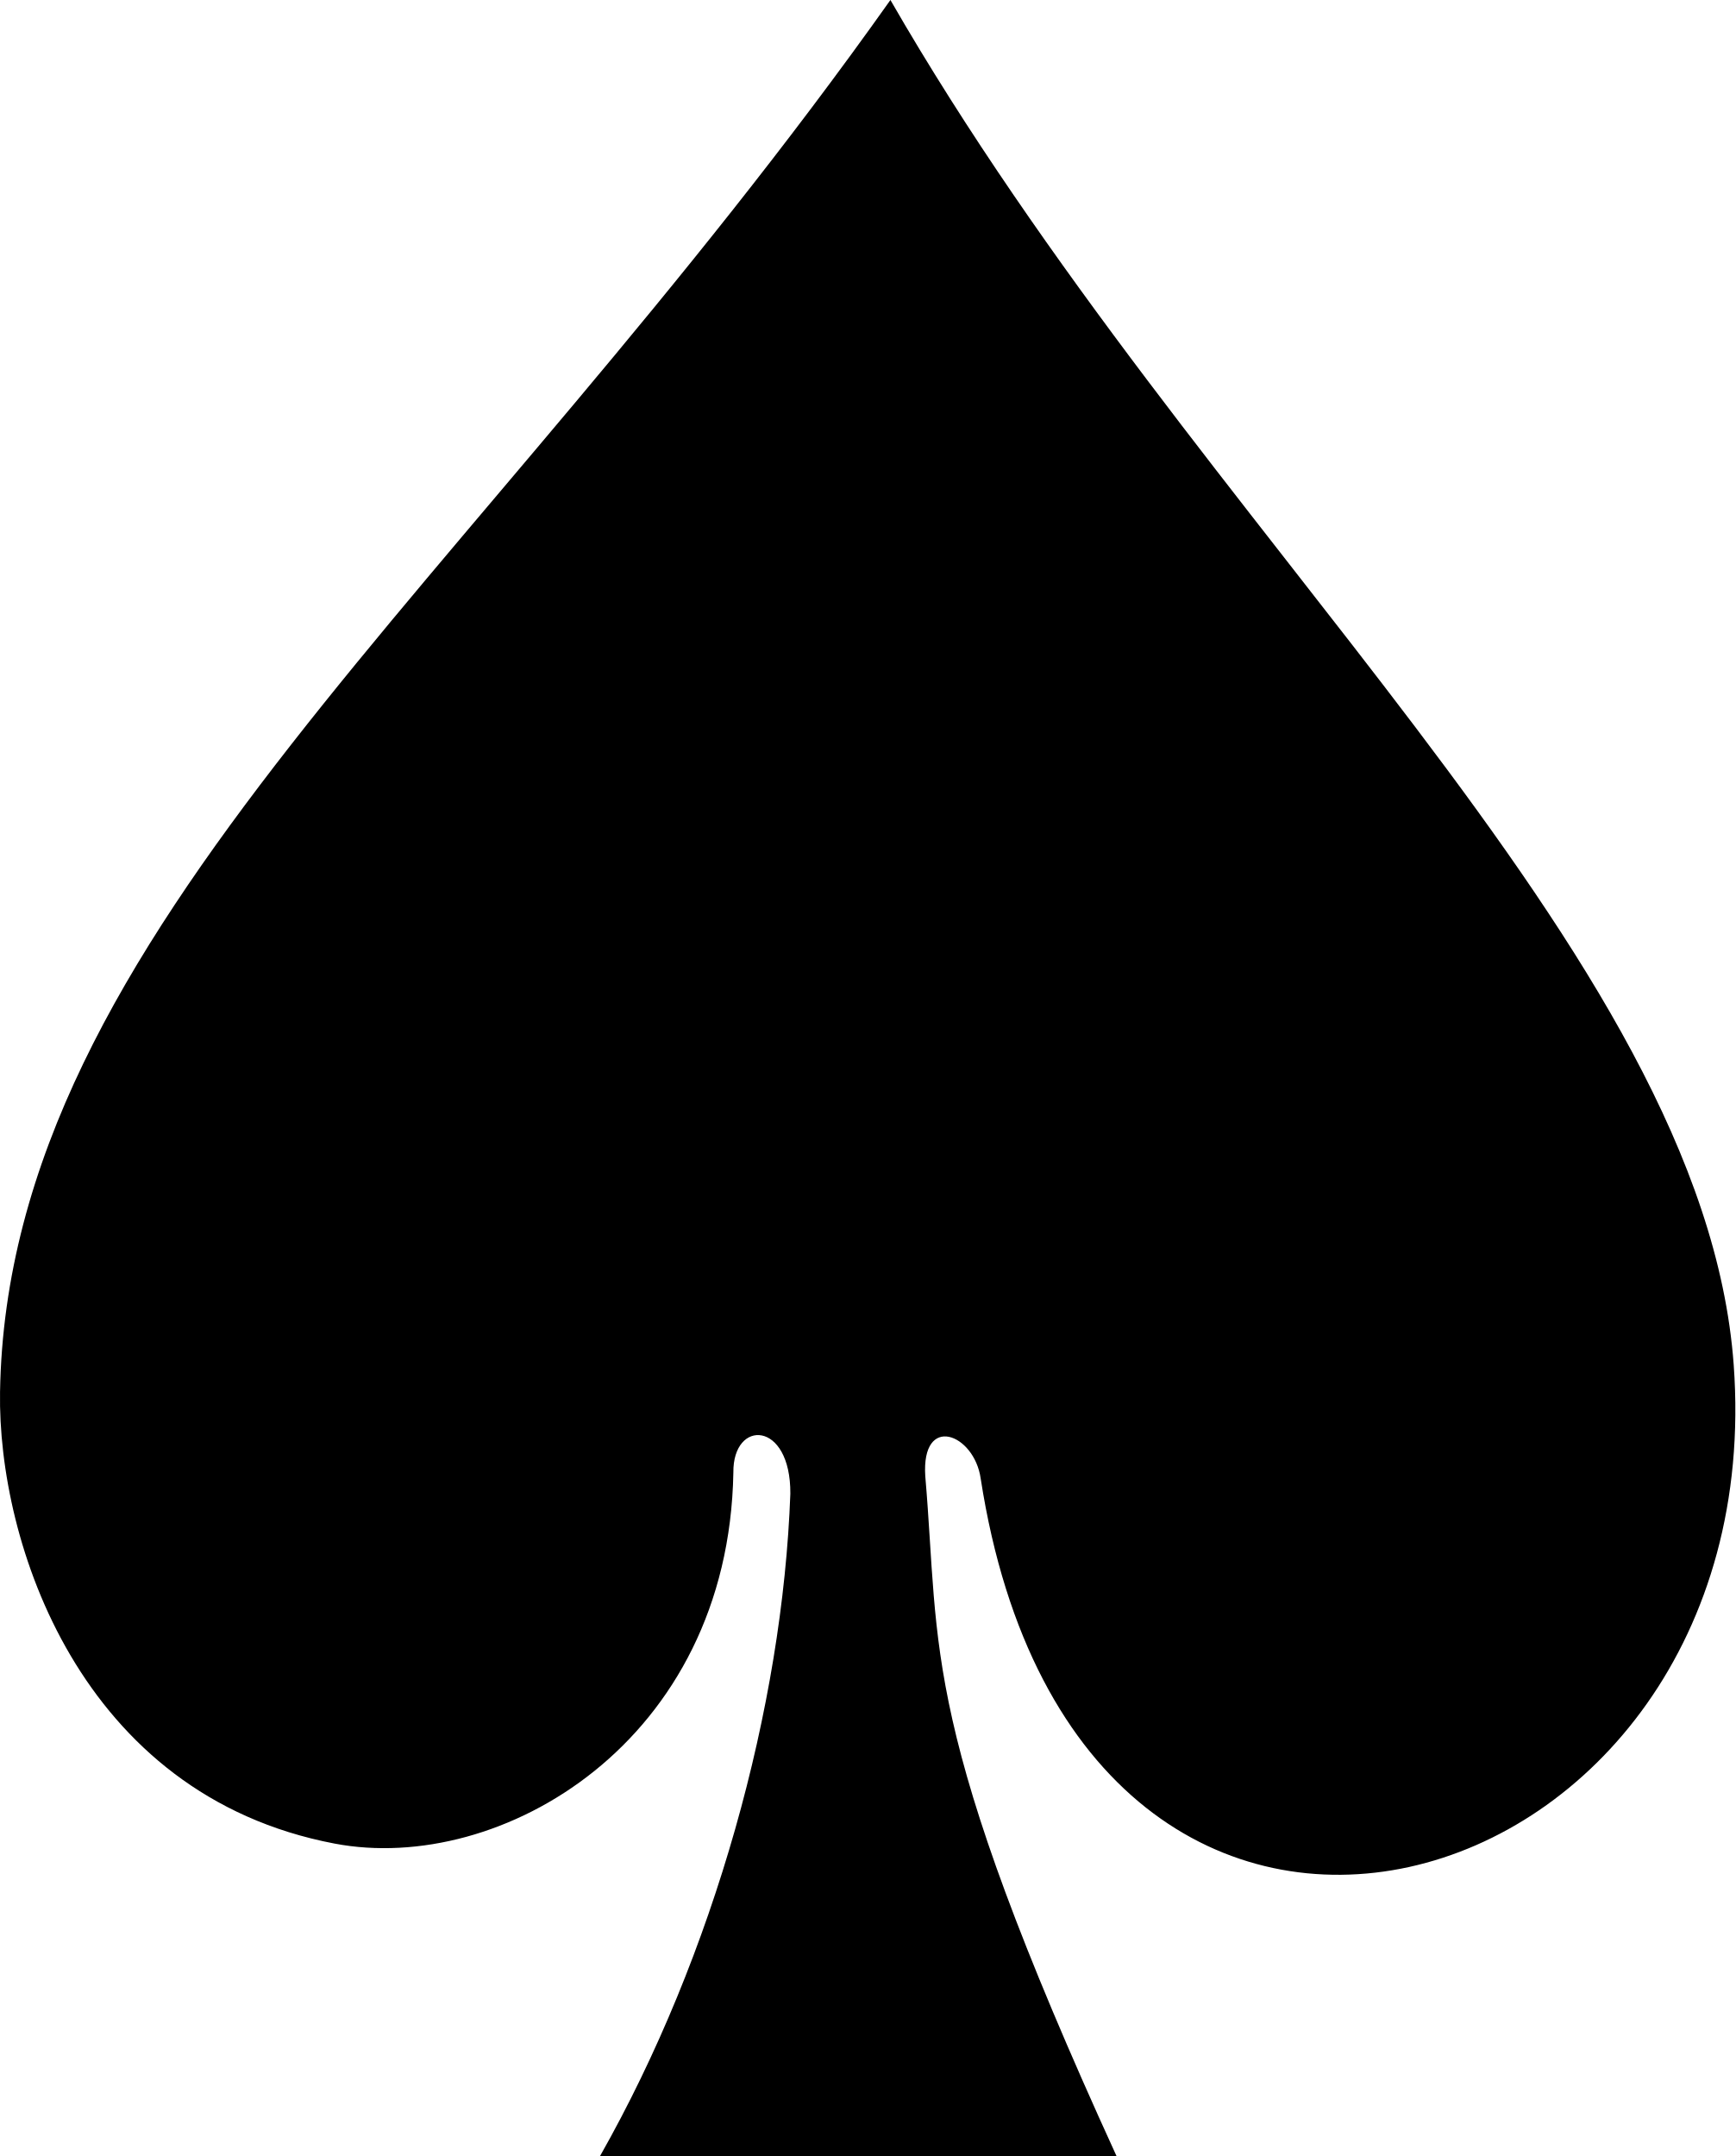
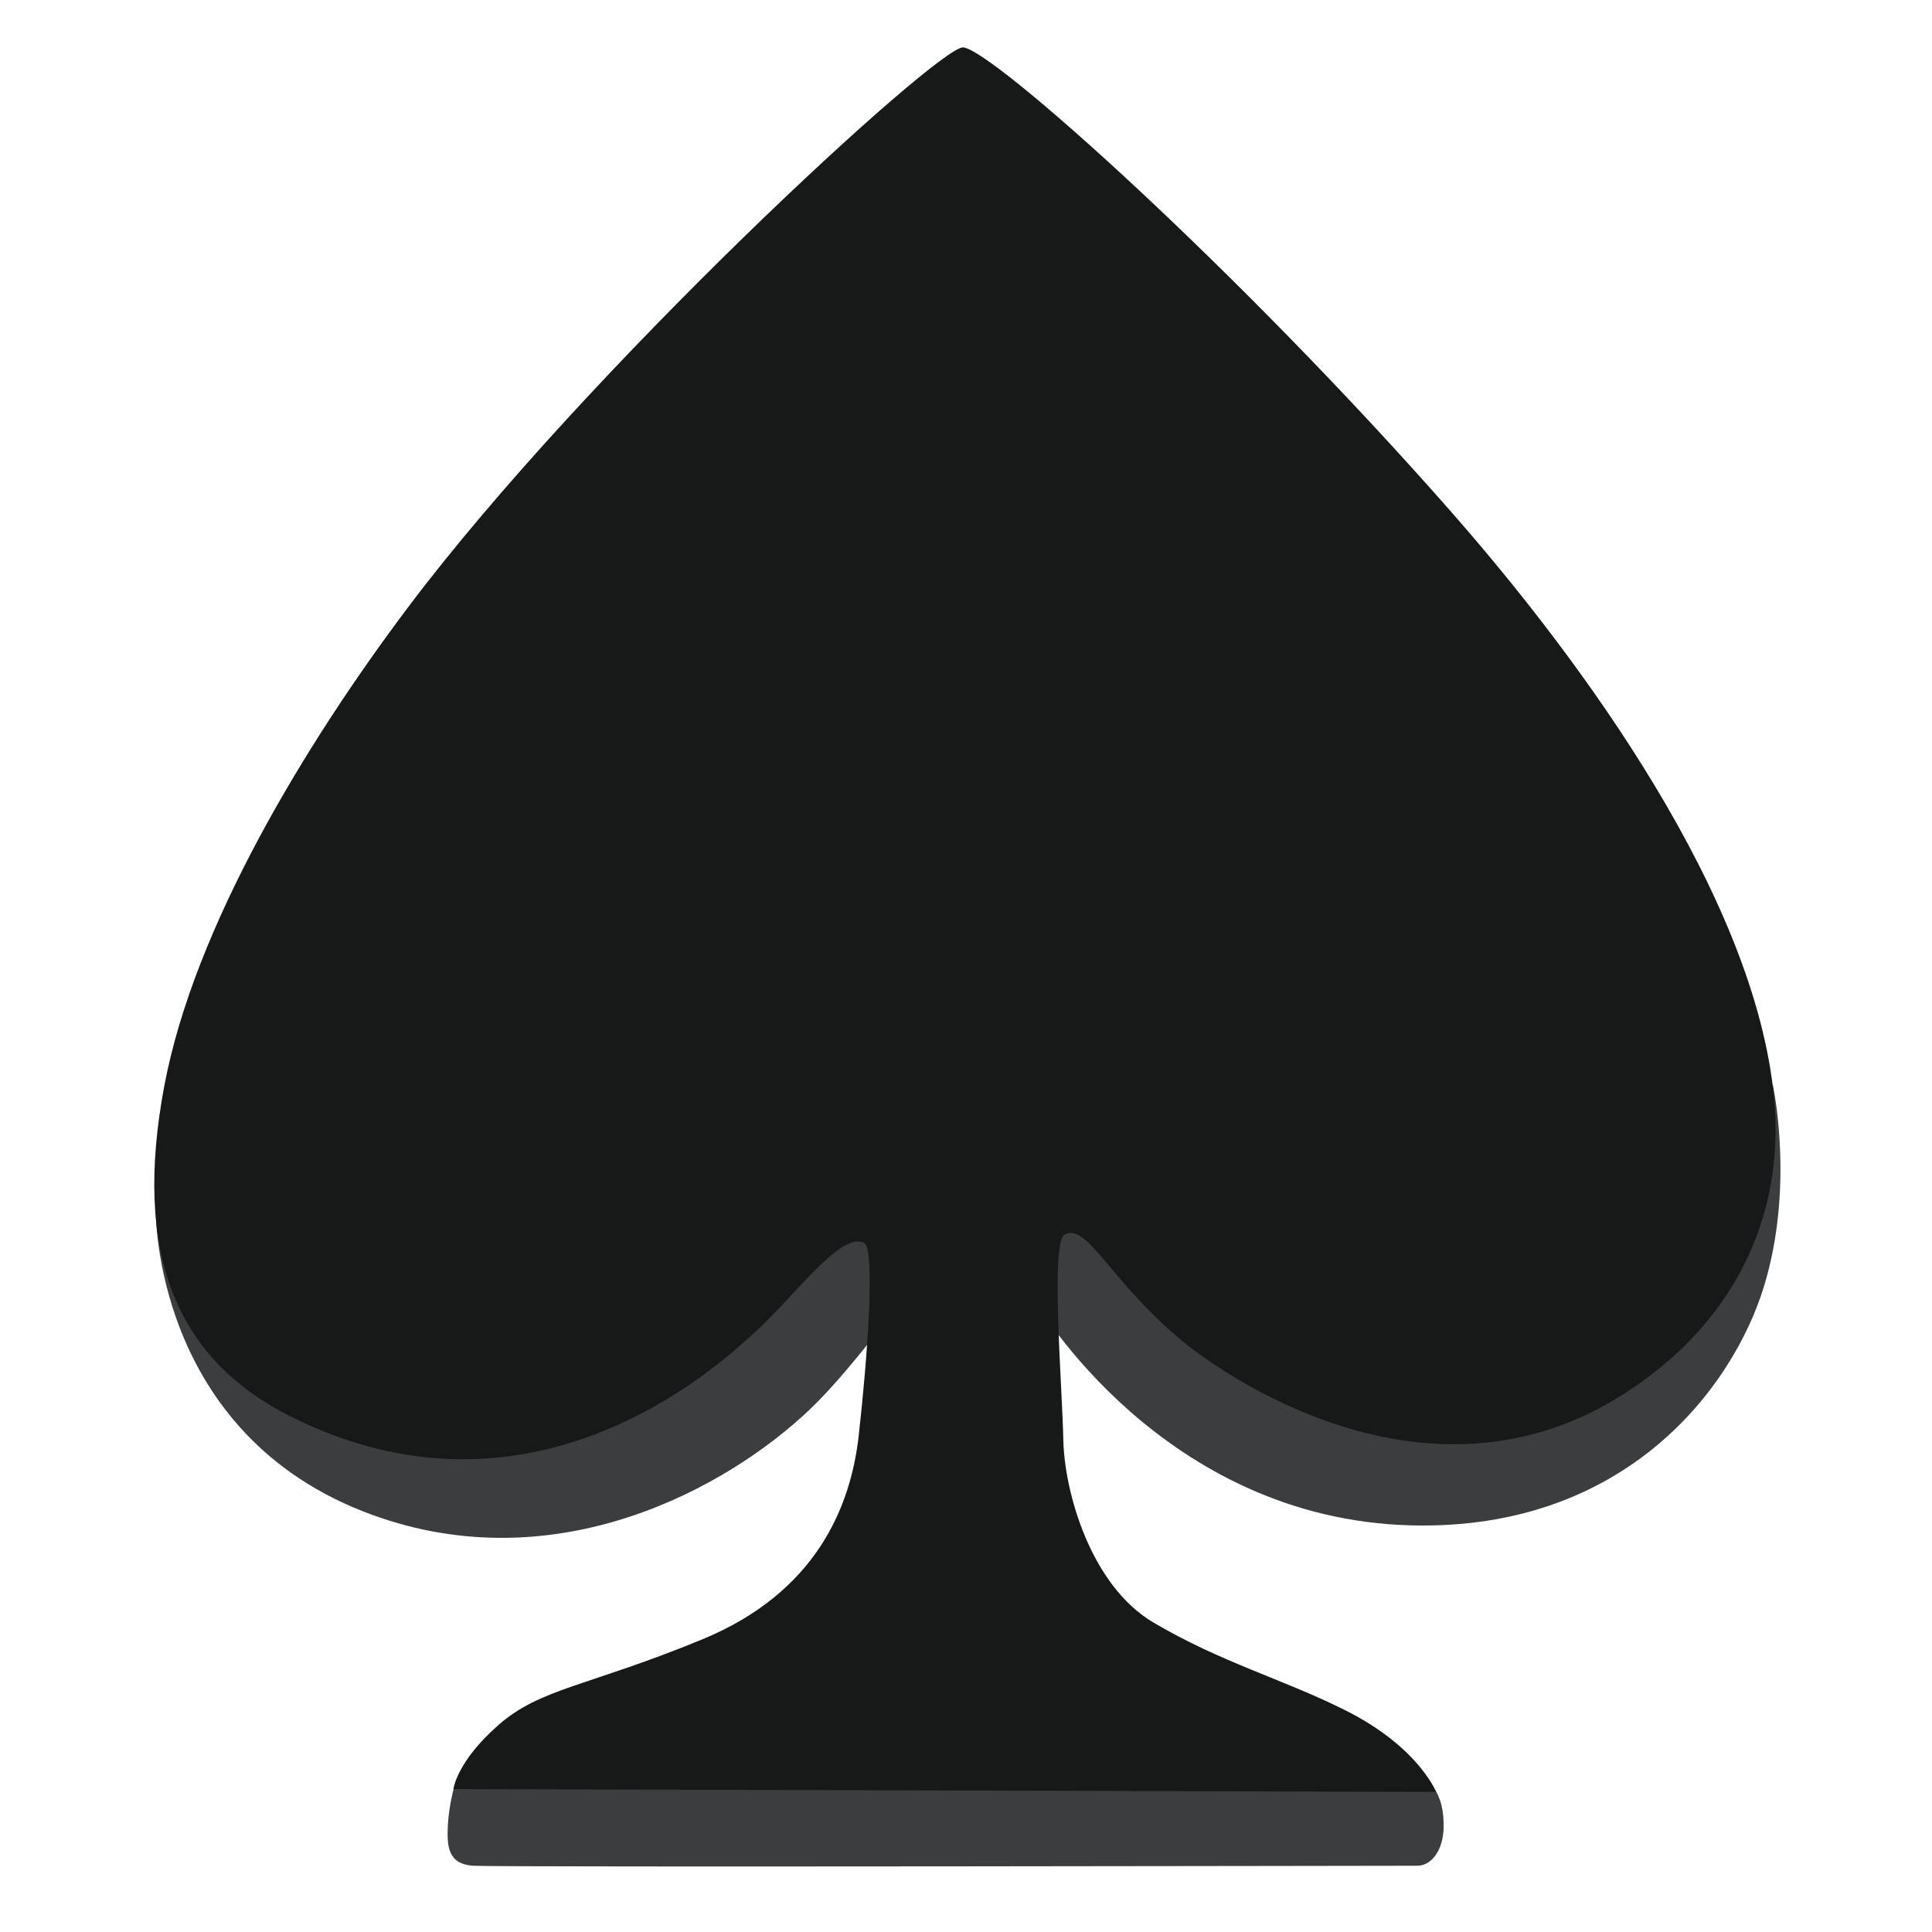
- <svg xmlns="http://www.w3.org/2000/svg" width="47.79" height="59.373" id="svg5318" version="1.1">
-   <defs id="defs5330" />
-   <path d="m 21.765,41.137 c 0.015,-2.026 -1.587,-2.064 -1.569,-0.586 -0.134,7.429 -6.416,11.087 -10.98,10.219 -7.036,-1.338 -9.282,-8.322 -9.215,-12.435 C 0.208,25.638 12.989,16.276 24.521,0 c 8.45,14.69 22.398,26.23 23.223,37.586 1.098,15.098 -18.009,20.73 -20.737,3.132 -0.176,-1.243 -1.64,-1.8 -1.526,-0.065 0.415,4.823 -0.175,6.832 5.266,18.72 l -14.222,0 c 3.15,-5.555 5.026,-12.375 5.24,-18.236 z" id="path5326" />
+ <svg xmlns="http://www.w3.org/2000/svg" version="1.1" id="Layer_2" x="0px" y="0px" viewBox="0 0 128 128" style="enable-background:new 0 0 128 128;" xml:space="preserve">
+   <defs id="defs13" />
+   <path style="fill:#3c3d3f;fill-opacity:1" d="M29.46,69.64L10.32,80.17c0,0-0.22,14.91,14.36,20.2c12.22,4.44,23.49-1.78,28.95-6.97  c3.92-3.73,9.7-12.29,9.7-12.29L29.46,69.64z" id="path2" />
+   <path style="fill:#3c3d3f;fill-opacity:1" d="M67.7,80.71l0.96,5.6c0,0,8.33,14.34,24.86,14.75c14.2,0.35,21.31-9.15,23.35-15.84  c2.05-6.69,0.58-13.36,0.58-13.36L67.7,80.71z" id="path4" />
+   <path style="fill:#171818;fill-opacity:1" d="M63.81,3.14C62.19,3.02,38.89,24.46,27,40.28c-6.75,8.98-14.14,21.14-16.12,31.69  c-2.05,10.93,0.67,17.99,8.33,21.85c16.25,8.19,28.66-3.64,30.66-5.42c2.66-2.37,5.84-6.88,7.38-6.05c0.76,0.41,0.2,7.84-0.36,12.78  c-0.53,4.71-2.82,10.38-10.38,13.49s-10.71,3.22-13.49,5.67c-2.78,2.44-2.98,4.24-2.98,4.24l3.11,2.33l59.79-0.22l2.33-1.65  c0,0-1.07-3.17-6.24-5.73c-4.13-2.05-8.1-3.11-12.59-5.75c-4.19-2.46-5.91-8.67-5.99-12.05c-0.08-3.75-0.87-13.19,0.09-13.67  c1.51-0.75,2.88,2.88,7.53,6.84c2.75,2.35,16.36,12.01,29.36,3.82c7.38-4.64,10.84-11.77,10.11-19.67  c-1.24-13.31-12.7-28.98-21.44-38.92C82.18,18.02,65.79,3.29,63.81,3.14z" id="path6" />
+   <path style="fill:#3c3d3f;fill-opacity:1" d="M30.05,118.53c0,0-0.32,1.2-0.38,2.43c-0.06,1.34-0.01,2.53,1.67,2.65c1.68,0.11,61.56,0,62.56,0  s1.71-1.12,1.74-2.48c0.05-1.71-0.5-2.41-0.5-2.41L30.05,118.53z" id="path8" />
</svg>
